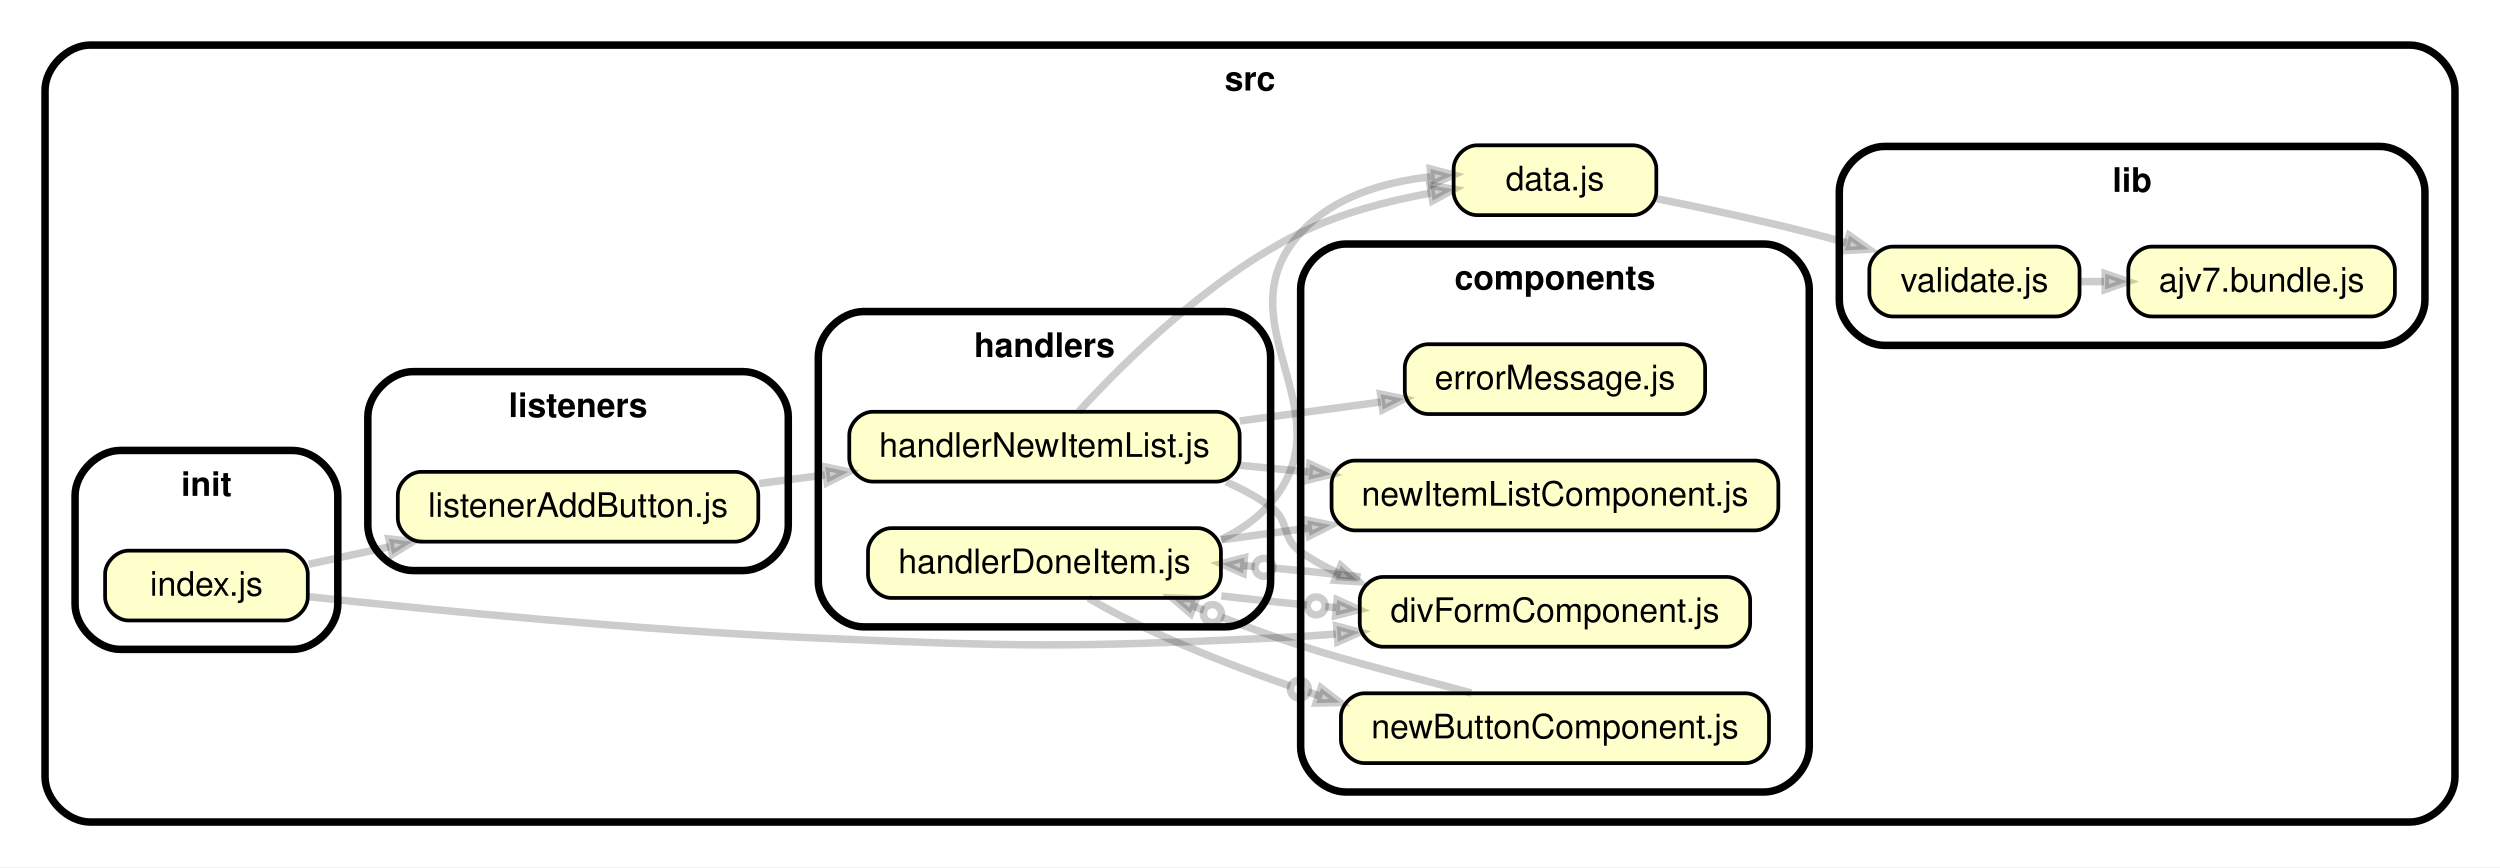
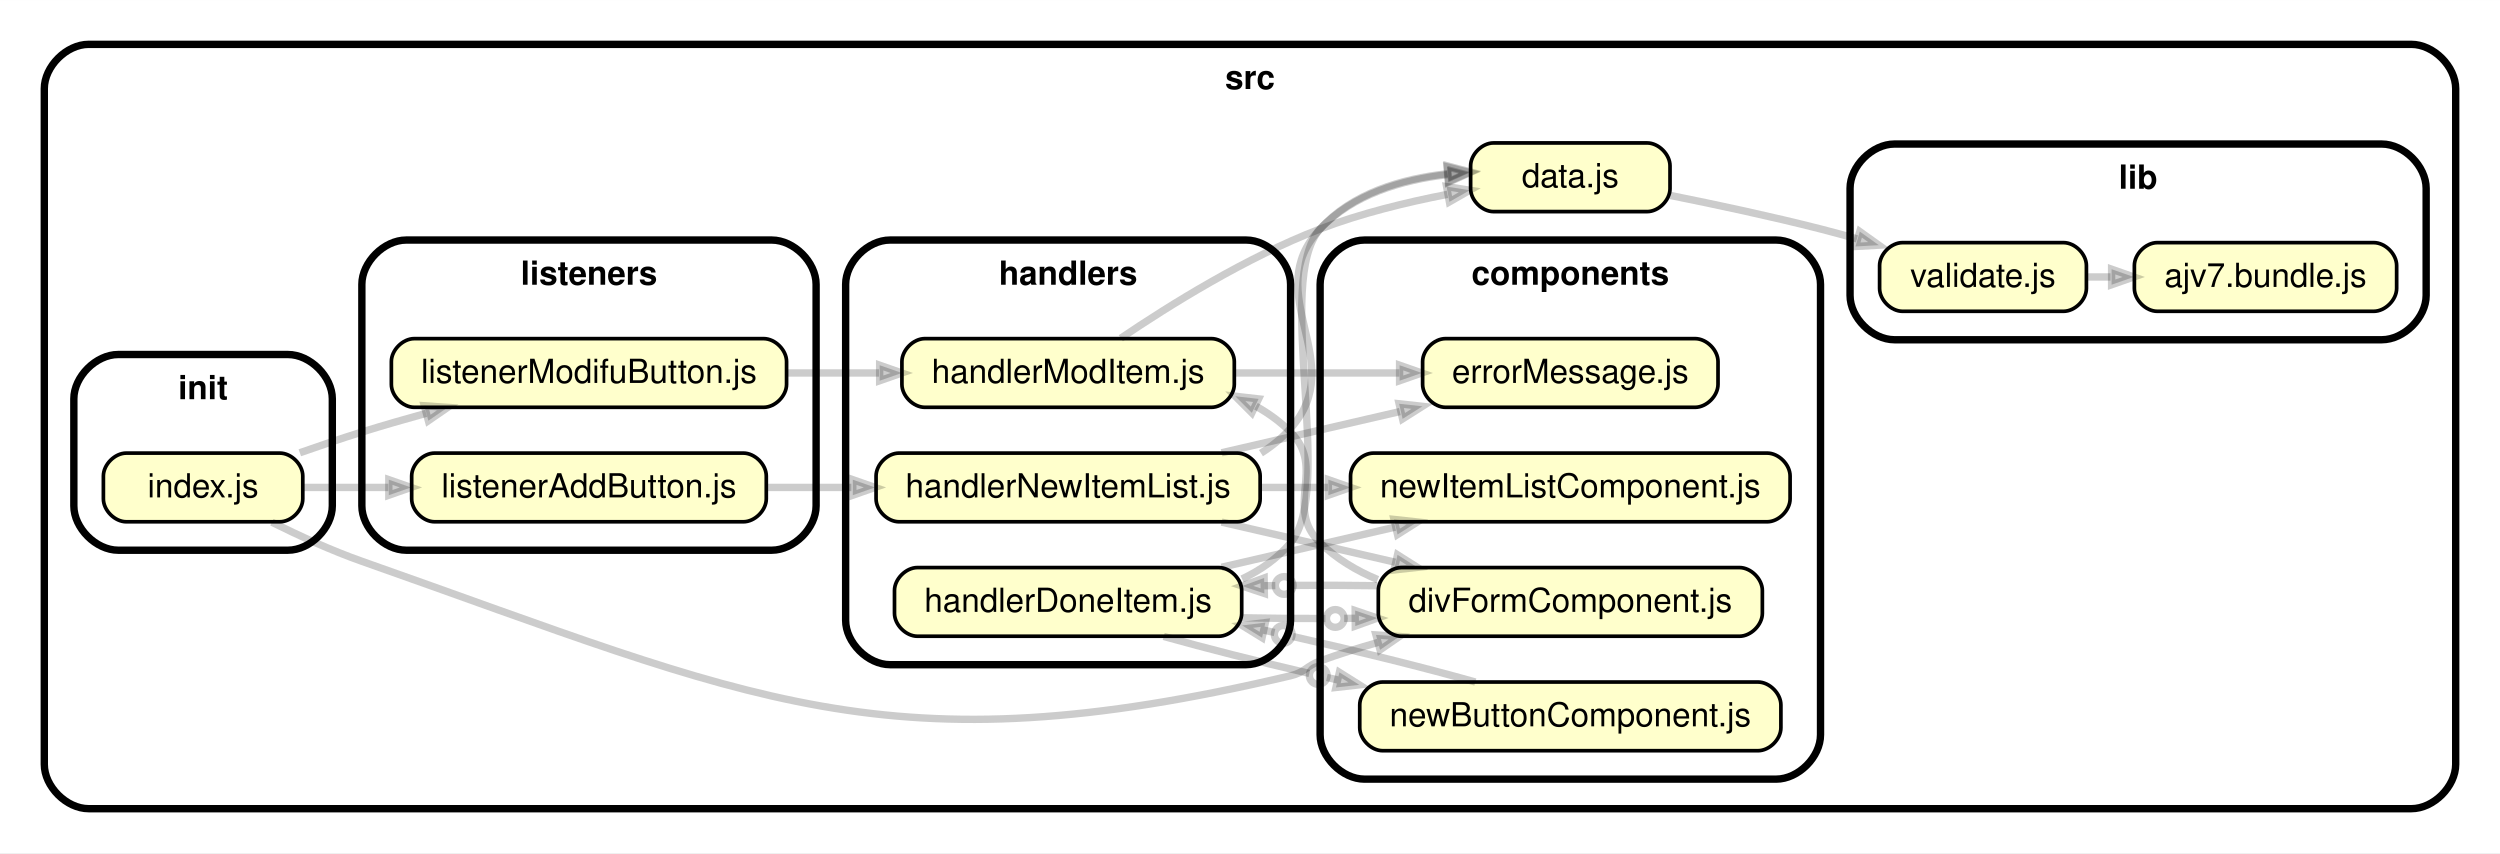
- <svg xmlns="http://www.w3.org/2000/svg" xmlns:xlink="http://www.w3.org/1999/xlink" width="666pt" height="231pt" viewBox="0.00 0.00 666.07 231.00">
+ <svg xmlns="http://www.w3.org/2000/svg" xmlns:xlink="http://www.w3.org/1999/xlink" width="677pt" height="231pt" viewBox="0.00 0.00 677.06 231.00">
  <g id="graph0" class="graph" transform="scale(1 1) rotate(0) translate(4 227)">
-     <polygon fill="white" stroke="transparent" points="-4,4 -4,-227 662.07,-227 662.07,4 -4,4" />
+     <polygon fill="white" stroke="transparent" points="-4,4 -4,-227 673.06,-227 673.06,4 -4,4" />
    <g id="clust1" class="cluster">
-       <path fill="#ffffff" stroke="black" stroke-width="2" d="M20,-8C20,-8 638.07,-8 638.07,-8 644.07,-8 650.07,-14 650.07,-20 650.07,-20 650.07,-203 650.07,-203 650.07,-209 644.07,-215 638.07,-215 638.07,-215 20,-215 20,-215 14,-215 8,-209 8,-203 8,-203 8,-20 8,-20 8,-14 14,-8 20,-8" />
-       <text text-anchor="middle" x="329.03" y="-202.9" font-family="Helvetica,sans-Serif" font-weight="bold" font-size="9.00">src</text>
+       <path fill="#ffffff" stroke="black" stroke-width="2" d="M20,-8C20,-8 649.06,-8 649.06,-8 655.06,-8 661.06,-14 661.06,-20 661.06,-20 661.06,-203 661.06,-203 661.06,-209 655.06,-215 649.06,-215 649.06,-215 20,-215 20,-215 14,-215 8,-209 8,-203 8,-203 8,-20 8,-20 8,-14 14,-8 20,-8" />
+       <text text-anchor="middle" x="334.53" y="-202.9" font-family="Helvetica,sans-Serif" font-weight="bold" font-size="9.00">src</text>
    </g>
    <g id="clust2" class="cluster">
-       <path fill="#ffffff" stroke="black" stroke-width="2" d="M354.53,-16C354.53,-16 466.04,-16 466.04,-16 472.04,-16 478.04,-22 478.04,-28 478.04,-28 478.04,-150 478.04,-150 478.04,-156 472.04,-162 466.04,-162 466.04,-162 354.53,-162 354.53,-162 348.53,-162 342.53,-156 342.53,-150 342.53,-150 342.53,-28 342.53,-28 342.53,-22 348.53,-16 354.53,-16" />
-       <text text-anchor="middle" x="410.29" y="-149.9" font-family="Helvetica,sans-Serif" font-weight="bold" font-size="9.00">components</text>
+       <path fill="#ffffff" stroke="black" stroke-width="2" d="M365.52,-16C365.52,-16 477.04,-16 477.04,-16 483.04,-16 489.04,-22 489.04,-28 489.04,-28 489.04,-150 489.04,-150 489.04,-156 483.04,-162 477.04,-162 477.04,-162 365.52,-162 365.52,-162 359.52,-162 353.52,-156 353.52,-150 353.52,-150 353.52,-28 353.52,-28 353.52,-22 359.52,-16 365.52,-16" />
+       <text text-anchor="middle" x="421.28" y="-149.9" font-family="Helvetica,sans-Serif" font-weight="bold" font-size="9.00">components</text>
    </g>
    <g id="clust3" class="cluster">
-       <path fill="#ffffff" stroke="black" stroke-width="2" d="M226.02,-60C226.02,-60 322.53,-60 322.53,-60 328.53,-60 334.53,-66 334.53,-72 334.53,-72 334.53,-132 334.53,-132 334.53,-138 328.53,-144 322.53,-144 322.53,-144 226.02,-144 226.02,-144 220.02,-144 214.02,-138 214.02,-132 214.02,-132 214.02,-72 214.02,-72 214.02,-66 220.02,-60 226.02,-60" />
-       <text text-anchor="middle" x="274.27" y="-131.9" font-family="Helvetica,sans-Serif" font-weight="bold" font-size="9.00">handlers</text>
+       <path fill="#ffffff" stroke="black" stroke-width="2" d="M237.02,-47C237.02,-47 333.52,-47 333.52,-47 339.52,-47 345.52,-53 345.52,-59 345.52,-59 345.52,-150 345.52,-150 345.52,-156 339.52,-162 333.52,-162 333.52,-162 237.02,-162 237.02,-162 231.02,-162 225.02,-156 225.02,-150 225.02,-150 225.02,-59 225.02,-59 225.02,-53 231.02,-47 237.02,-47" />
+       <text text-anchor="middle" x="285.27" y="-149.9" font-family="Helvetica,sans-Serif" font-weight="bold" font-size="9.00">handlers</text>
    </g>
    <g id="clust4" class="cluster">
-       <path fill="#ffffff" stroke="black" stroke-width="2" d="M28,-54C28,-54 74,-54 74,-54 80,-54 86,-60 86,-66 86,-66 86,-95 86,-95 86,-101 80,-107 74,-107 74,-107 28,-107 28,-107 22,-107 16,-101 16,-95 16,-95 16,-66 16,-66 16,-60 22,-54 28,-54" />
-       <text text-anchor="middle" x="51" y="-94.9" font-family="Helvetica,sans-Serif" font-weight="bold" font-size="9.00">init</text>
+       <path fill="#ffffff" stroke="black" stroke-width="2" d="M28,-78C28,-78 74,-78 74,-78 80,-78 86,-84 86,-90 86,-90 86,-119 86,-119 86,-125 80,-131 74,-131 74,-131 28,-131 28,-131 22,-131 16,-125 16,-119 16,-119 16,-90 16,-90 16,-84 22,-78 28,-78" />
+       <text text-anchor="middle" x="51" y="-118.9" font-family="Helvetica,sans-Serif" font-weight="bold" font-size="9.00">init</text>
    </g>
    <g id="clust5" class="cluster">
-       <path fill="#ffffff" stroke="black" stroke-width="2" d="M498.04,-135C498.04,-135 630.07,-135 630.07,-135 636.07,-135 642.07,-141 642.07,-147 642.07,-147 642.07,-176 642.07,-176 642.07,-182 636.07,-188 630.07,-188 630.07,-188 498.04,-188 498.04,-188 492.04,-188 486.04,-182 486.04,-176 486.04,-176 486.04,-147 486.04,-147 486.04,-141 492.04,-135 498.04,-135" />
-       <text text-anchor="middle" x="564.06" y="-175.9" font-family="Helvetica,sans-Serif" font-weight="bold" font-size="9.00">lib</text>
+       <path fill="#ffffff" stroke="black" stroke-width="2" d="M509.04,-135C509.04,-135 641.06,-135 641.06,-135 647.06,-135 653.06,-141 653.06,-147 653.06,-147 653.06,-176 653.06,-176 653.06,-182 647.06,-188 641.06,-188 641.06,-188 509.04,-188 509.04,-188 503.04,-188 497.04,-182 497.04,-176 497.04,-176 497.04,-147 497.04,-147 497.04,-141 503.04,-135 509.04,-135" />
+       <text text-anchor="middle" x="575.05" y="-175.9" font-family="Helvetica,sans-Serif" font-weight="bold" font-size="9.00">lib</text>
    </g>
    <g id="clust6" class="cluster">
-       <path fill="#ffffff" stroke="black" stroke-width="2" d="M106,-75C106,-75 194.02,-75 194.02,-75 200.02,-75 206.02,-81 206.02,-87 206.02,-87 206.02,-116 206.02,-116 206.02,-122 200.02,-128 194.02,-128 194.02,-128 106,-128 106,-128 100,-128 94,-122 94,-116 94,-116 94,-87 94,-87 94,-81 100,-75 106,-75" />
-       <text text-anchor="middle" x="150.01" y="-115.9" font-family="Helvetica,sans-Serif" font-weight="bold" font-size="9.00">listeners</text>
+       <path fill="#ffffff" stroke="black" stroke-width="2" d="M106,-78C106,-78 205.02,-78 205.02,-78 211.02,-78 217.02,-84 217.02,-90 217.02,-90 217.02,-150 217.02,-150 217.02,-156 211.02,-162 205.02,-162 205.02,-162 106,-162 106,-162 100,-162 94,-156 94,-150 94,-150 94,-90 94,-90 94,-84 100,-78 106,-78" />
+       <text text-anchor="middle" x="155.51" y="-149.9" font-family="Helvetica,sans-Serif" font-weight="bold" font-size="9.00">listeners</text>
    </g>
    <g id="node1" class="node">
      <g id="a_node1">
        <a xlink:href="../src/components/divFormComponent.js" xlink:title="divFormComponent.js">
-           <path fill="#ffffcc" stroke="black" d="M456.09,-73.3C456.09,-73.3 364.48,-73.3 364.48,-73.3 361.38,-73.3 358.28,-70.2 358.28,-67.1 358.28,-67.1 358.28,-60.9 358.28,-60.9 358.28,-57.8 361.38,-54.7 364.48,-54.7 364.48,-54.7 456.09,-54.7 456.09,-54.7 459.19,-54.7 462.29,-57.8 462.29,-60.9 462.29,-60.9 462.29,-67.1 462.29,-67.1 462.29,-70.2 459.19,-73.3 456.09,-73.3" />
-           <text text-anchor="middle" x="410.29" y="-61.3" font-family="Helvetica,sans-Serif" font-size="9.00">divFormComponent.js</text>
+           <path fill="#ffffcc" stroke="black" d="M467.09,-73.3C467.09,-73.3 375.48,-73.3 375.48,-73.3 372.38,-73.3 369.28,-70.2 369.28,-67.1 369.28,-67.1 369.28,-60.9 369.28,-60.9 369.28,-57.8 372.38,-54.7 375.48,-54.7 375.48,-54.7 467.09,-54.7 467.09,-54.7 470.19,-54.7 473.29,-57.8 473.29,-60.9 473.29,-60.9 473.29,-67.1 473.29,-67.1 473.29,-70.2 470.19,-73.3 467.09,-73.3" />
+           <text text-anchor="middle" x="421.28" y="-61.3" font-family="Helvetica,sans-Serif" font-size="9.00">divFormComponent.js</text>
        </a>
      </g>
    </g>
    <g id="node2" class="node">
      <g id="a_node2">
        <a xlink:href="../src/handlers/handlerDoneItem.js" xlink:title="handlerDoneItem.js">
-           <path fill="#ffffcc" stroke="black" d="M315.09,-86.3C315.09,-86.3 233.46,-86.3 233.46,-86.3 230.36,-86.3 227.26,-83.2 227.26,-80.1 227.26,-80.1 227.26,-73.9 227.26,-73.9 227.26,-70.8 230.36,-67.7 233.46,-67.7 233.46,-67.7 315.09,-67.7 315.09,-67.7 318.19,-67.7 321.29,-70.8 321.29,-73.9 321.29,-73.9 321.29,-80.1 321.29,-80.1 321.29,-83.2 318.19,-86.3 315.09,-86.3" />
-           <text text-anchor="middle" x="274.27" y="-74.3" font-family="Helvetica,sans-Serif" font-size="9.00">handlerDoneItem.js</text>
+           <path fill="#ffffcc" stroke="black" d="M326.08,-73.3C326.08,-73.3 244.46,-73.3 244.46,-73.3 241.36,-73.3 238.25,-70.2 238.25,-67.1 238.25,-67.1 238.25,-60.9 238.25,-60.9 238.25,-57.8 241.36,-54.7 244.46,-54.7 244.46,-54.7 326.08,-54.7 326.08,-54.7 329.18,-54.7 332.28,-57.8 332.28,-60.9 332.28,-60.9 332.28,-67.1 332.28,-67.1 332.28,-70.2 329.18,-73.3 326.08,-73.3" />
+           <text text-anchor="middle" x="285.27" y="-61.3" font-family="Helvetica,sans-Serif" font-size="9.00">handlerDoneItem.js</text>
        </a>
      </g>
    </g>
    <g id="edge1" class="edge">
-       <path fill="none" stroke="#000000" stroke-width="2" stroke-opacity="0.2" d="M358.49,-73.31C350.88,-74.16 342.96,-74.96 335.18,-75.67" />
-       <polygon fill="#000000" fill-opacity="0.2" stroke="#000000" stroke-width="2" stroke-opacity="0.2" points="327.2,-74.23 321.39,-76.83 327.55,-78.42 327.2,-74.23" />
-       <polyline fill="none" stroke="#000000" stroke-width="2" stroke-opacity="0.2" points="327.37,-76.32 330.36,-76.07 " />
-       <ellipse fill="none" stroke="#000000" stroke-width="2" stroke-opacity="0.2" cx="332.75" cy="-75.87" rx="2.4" ry="2.4" />
-     </g>
-     <g id="edge4" class="edge">
-       <path fill="none" stroke="#000000" stroke-width="2" stroke-opacity="0.2" d="M321.39,-68.23C328.78,-67.36 336.53,-66.55 344.26,-65.81" />
-       <polygon fill="#000000" fill-opacity="0.2" stroke="#000000" stroke-width="2" stroke-opacity="0.2" points="352.24,-67.21 358.03,-64.58 351.87,-63.02 352.24,-67.21" />
-       <polyline fill="none" stroke="#000000" stroke-width="2" stroke-opacity="0.2" points="352.05,-65.12 349.07,-65.38 " />
-       <ellipse fill="none" stroke="#000000" stroke-width="2" stroke-opacity="0.2" cx="346.68" cy="-65.59" rx="2.4" ry="2.4" />
+       <path fill="none" stroke="#000000" stroke-width="2" stroke-opacity="0.2" d="M369.03,-68.39C361.59,-68.5 353.87,-68.53 346.28,-68.48" />
+       <polygon fill="#000000" fill-opacity="0.2" stroke="#000000" stroke-width="2" stroke-opacity="0.2" points="338.42,-66.28 332.39,-68.3 338.36,-70.48 338.42,-66.28" />
+       <polyline fill="none" stroke="#000000" stroke-width="2" stroke-opacity="0.2" points="338.39,-68.38 341.39,-68.42 " />
+       <ellipse fill="none" stroke="#000000" stroke-width="2" stroke-opacity="0.2" cx="343.79" cy="-68.45" rx="2.4" ry="2.4" />
+     </g>
+     <g id="node3" class="node">
+       <g id="a_node3">
+         <a xlink:href="../src/handlers/handlerModItem.js" xlink:title="handlerModItem.js">
+           <path fill="#ffffcc" stroke="black" d="M324.08,-135.3C324.08,-135.3 246.46,-135.3 246.46,-135.3 243.36,-135.3 240.26,-132.2 240.26,-129.1 240.26,-129.1 240.26,-122.9 240.26,-122.9 240.26,-119.8 243.36,-116.7 246.46,-116.7 246.46,-116.7 324.08,-116.7 324.08,-116.7 327.18,-116.7 330.28,-119.8 330.28,-122.9 330.28,-122.9 330.28,-129.1 330.28,-129.1 330.28,-132.2 327.18,-135.3 324.08,-135.3" />
+           <text text-anchor="middle" x="285.27" y="-123.3" font-family="Helvetica,sans-Serif" font-size="9.00">handlerModItem.js</text>
+         </a>
+       </g>
+     </g>
+     <g id="edge2" class="edge">
+       <path fill="none" stroke="#000000" stroke-width="2" stroke-opacity="0.2" d="M369.12,-70.05C363.35,-72.44 357.96,-75.67 353.52,-80 343.64,-89.63 355.27,-100.23 345.52,-110 342.76,-112.77 339.57,-115.08 336.13,-117" />
+       <polygon fill="#000000" fill-opacity="0.2" stroke="#000000" stroke-width="2" stroke-opacity="0.2" points="335.03,-115.2 330.54,-119.7 336.86,-118.98 335.03,-115.2" />
+     </g>
+     <g id="edge5" class="edge">
+       <path fill="none" stroke="#000000" stroke-width="2" stroke-opacity="0.2" d="M332.39,-59.7C339.68,-59.56 347.33,-59.49 354.96,-59.5" />
+       <polygon fill="#000000" fill-opacity="0.2" stroke="#000000" stroke-width="2" stroke-opacity="0.2" points="363.01,-61.66 369.03,-59.61 363.04,-57.46 363.01,-61.66" />
+       <polyline fill="none" stroke="#000000" stroke-width="2" stroke-opacity="0.2" points="363.03,-59.56 360.03,-59.54 " />
+       <ellipse fill="none" stroke="#000000" stroke-width="2" stroke-opacity="0.2" cx="357.63" cy="-59.52" rx="2.4" ry="2.4" />
+     </g>
+     <g id="node5" class="node">
+       <g id="a_node5">
+         <a xlink:href="../src/components/newButtonComponent.js" xlink:title="newButtonComponent.js">
+           <path fill="#ffffcc" stroke="black" d="M472.11,-42.3C472.11,-42.3 370.45,-42.3 370.45,-42.3 367.35,-42.3 364.25,-39.2 364.25,-36.1 364.25,-36.1 364.25,-29.9 364.25,-29.9 364.25,-26.8 367.35,-23.7 370.45,-23.7 370.45,-23.7 472.11,-23.7 472.11,-23.7 475.21,-23.7 478.31,-26.8 478.31,-29.9 478.31,-29.9 478.31,-36.1 478.31,-36.1 478.31,-39.2 475.21,-42.3 472.11,-42.3" />
+           <text text-anchor="middle" x="421.28" y="-30.3" font-family="Helvetica,sans-Serif" font-size="9.00">newButtonComponent.js</text>
+         </a>
+       </g>
+     </g>
+     <g id="edge6" class="edge">
+       <path fill="none" stroke="#000000" stroke-width="2" stroke-opacity="0.2" d="M311.16,-54.65C322.46,-51.47 336.45,-47.93 350.6,-44.62" />
+       <polygon fill="#000000" fill-opacity="0.2" stroke="#000000" stroke-width="2" stroke-opacity="0.2" points="358.74,-44.92 364.13,-41.54 357.81,-40.83 358.74,-44.92" />
+       <polyline fill="none" stroke="#000000" stroke-width="2" stroke-opacity="0.2" points="358.28,-42.87 355.35,-43.54 " />
+       <ellipse fill="none" stroke="#000000" stroke-width="2" stroke-opacity="0.2" cx="353.01" cy="-44.07" rx="2.4" ry="2.4" />
+     </g>
+     <g id="node6" class="node">
+       <g id="a_node6">
+         <a xlink:href="../src/components/newItemListComponent.js" xlink:title="newItemListComponent.js">
+           <path fill="#ffffcc" stroke="black" d="M474.6,-104.3C474.6,-104.3 367.96,-104.3 367.96,-104.3 364.86,-104.3 361.76,-101.2 361.76,-98.1 361.76,-98.1 361.76,-91.9 361.76,-91.9 361.76,-88.8 364.86,-85.7 367.96,-85.7 367.96,-85.7 474.6,-85.7 474.6,-85.7 477.7,-85.7 480.8,-88.8 480.8,-91.9 480.8,-91.9 480.8,-98.1 480.8,-98.1 480.8,-101.2 477.7,-104.3 474.6,-104.3" />
+           <text text-anchor="middle" x="421.28" y="-92.3" font-family="Helvetica,sans-Serif" font-size="9.00">newItemListComponent.js</text>
+         </a>
+       </g>
+     </g>
+     <g id="edge7" class="edge">
+       <path fill="none" stroke="#000000" stroke-width="2" stroke-opacity="0.2" d="M326.84,-73.39C341.67,-76.81 358.55,-80.72 373.85,-84.26" />
+       <polygon fill="#000000" fill-opacity="0.2" stroke="#000000" stroke-width="2" stroke-opacity="0.2" points="373.53,-86.34 379.85,-85.65 374.48,-82.25 373.53,-86.34" />
+     </g>
+     <g id="node7" class="node">
+       <g id="a_node7">
+         <a xlink:href="../src/data.js" xlink:title="data.js">
+           <path fill="#ffffcc" stroke="black" d="M442.08,-188.3C442.08,-188.3 400.48,-188.3 400.48,-188.3 397.38,-188.3 394.28,-185.2 394.28,-182.1 394.28,-182.1 394.28,-175.9 394.28,-175.9 394.28,-172.8 397.38,-169.7 400.48,-169.7 400.48,-169.7 442.08,-169.7 442.08,-169.7 445.18,-169.7 448.28,-172.8 448.28,-175.9 448.28,-175.9 448.28,-182.1 448.28,-182.1 448.28,-185.2 445.18,-188.3 442.08,-188.3" />
+           <text text-anchor="middle" x="421.28" y="-176.3" font-family="Helvetica,sans-Serif" font-size="9.00">data.js</text>
+         </a>
+       </g>
+     </g>
+     <g id="edge8" class="edge">
+       <path fill="none" stroke="#000000" stroke-width="2" stroke-opacity="0.2" d="M332.38,-70.22C337.39,-72.59 341.95,-75.76 345.52,-80 357.75,-94.51 340.89,-150.85 353.52,-165 362.13,-174.64 375.53,-178.6 388.08,-179.98" />
+       <polygon fill="#000000" fill-opacity="0.2" stroke="#000000" stroke-width="2" stroke-opacity="0.2" points="387.99,-182.08 394.14,-180.46 388.33,-177.89 387.99,-182.08" />
    </g>
    <g id="node4" class="node">
      <g id="a_node4">
-         <a xlink:href="../src/components/newButtonComponent.js" xlink:title="newButtonComponent.js">
-           <path fill="#ffffcc" stroke="black" d="M461.11,-42.3C461.11,-42.3 359.46,-42.3 359.46,-42.3 356.36,-42.3 353.26,-39.2 353.26,-36.1 353.26,-36.1 353.26,-29.9 353.26,-29.9 353.26,-26.8 356.36,-23.7 359.46,-23.7 359.46,-23.7 461.11,-23.7 461.11,-23.7 464.21,-23.7 467.31,-26.8 467.31,-29.9 467.31,-29.9 467.31,-36.1 467.31,-36.1 467.31,-39.2 464.21,-42.3 461.11,-42.3" />
-           <text text-anchor="middle" x="410.29" y="-30.3" font-family="Helvetica,sans-Serif" font-size="9.00">newButtonComponent.js</text>
-         </a>
-       </g>
-     </g>
-     <g id="edge5" class="edge">
-       <path fill="none" stroke="#000000" stroke-width="2" stroke-opacity="0.2" d="M286.02,-67.65C297.19,-60.98 315.49,-52.62 339.77,-44.21" />
-       <polygon fill="#000000" fill-opacity="0.2" stroke="#000000" stroke-width="2" stroke-opacity="0.2" points="347.98,-43.7 353.01,-39.81 346.66,-39.71 347.98,-43.7" />
-       <polyline fill="none" stroke="#000000" stroke-width="2" stroke-opacity="0.2" points="347.32,-41.7 344.47,-42.65 " />
-       <ellipse fill="none" stroke="#000000" stroke-width="2" stroke-opacity="0.2" cx="342.19" cy="-43.41" rx="2.4" ry="2.4" />
-     </g>
-     <g id="node5" class="node">
-       <g id="a_node5">
-         <a xlink:href="../src/components/newItemListComponent.js" xlink:title="newItemListComponent.js">
-           <path fill="#ffffcc" stroke="black" d="M463.6,-104.3C463.6,-104.3 356.97,-104.3 356.97,-104.3 353.87,-104.3 350.77,-101.2 350.77,-98.1 350.77,-98.1 350.77,-91.9 350.77,-91.9 350.77,-88.8 353.87,-85.7 356.97,-85.7 356.97,-85.7 463.6,-85.7 463.6,-85.7 466.7,-85.7 469.8,-88.8 469.8,-91.9 469.8,-91.9 469.8,-98.1 469.8,-98.1 469.8,-101.2 466.7,-104.3 463.6,-104.3" />
-           <text text-anchor="middle" x="410.29" y="-92.3" font-family="Helvetica,sans-Serif" font-size="9.00">newItemListComponent.js</text>
-         </a>
-       </g>
-     </g>
-     <g id="edge6" class="edge">
-       <path fill="none" stroke="#000000" stroke-width="2" stroke-opacity="0.2" d="M321.39,-83.19C328.87,-84.2 336.74,-85.26 344.57,-86.31" />
-       <polygon fill="#000000" fill-opacity="0.2" stroke="#000000" stroke-width="2" stroke-opacity="0.2" points="344.31,-88.39 350.54,-87.11 344.87,-84.23 344.31,-88.39" />
-     </g>
-     <g id="node6" class="node">
-       <g id="a_node6">
-         <a xlink:href="../src/data.js" xlink:title="data.js">
-           <path fill="#ffffcc" stroke="black" d="M431.09,-188.3C431.09,-188.3 389.49,-188.3 389.49,-188.3 386.39,-188.3 383.29,-185.2 383.29,-182.1 383.29,-182.1 383.29,-175.9 383.29,-175.9 383.29,-172.8 386.39,-169.7 389.49,-169.7 389.49,-169.7 431.09,-169.7 431.09,-169.7 434.19,-169.7 437.29,-172.8 437.29,-175.9 437.29,-175.9 437.29,-182.1 437.29,-182.1 437.29,-185.2 434.19,-188.3 431.09,-188.3" />
-           <text text-anchor="middle" x="410.29" y="-176.3" font-family="Helvetica,sans-Serif" font-size="9.00">data.js</text>
-         </a>
-       </g>
-     </g>
-     <g id="edge7" class="edge">
-       <path fill="none" stroke="#000000" stroke-width="2" stroke-opacity="0.2" d="M321.32,-83.27C326.33,-85.64 330.92,-88.79 334.53,-93 355.49,-117.44 320.88,-141.17 342.53,-165 351.22,-174.57 364.63,-178.52 377.16,-179.91" />
-       <polygon fill="#000000" fill-opacity="0.2" stroke="#000000" stroke-width="2" stroke-opacity="0.2" points="377.07,-182.01 383.22,-180.4 377.41,-177.82 377.07,-182.01" />
-     </g>
-     <g id="node3" class="node">
-       <g id="a_node3">
        <a xlink:href="../src/components/errorMessage.js" xlink:title="errorMessage.js">
-           <path fill="#ffffcc" stroke="black" d="M444.09,-135.3C444.09,-135.3 376.48,-135.3 376.48,-135.3 373.38,-135.3 370.28,-132.2 370.28,-129.1 370.28,-129.1 370.28,-122.9 370.28,-122.9 370.28,-119.8 373.38,-116.7 376.48,-116.7 376.48,-116.7 444.09,-116.7 444.09,-116.7 447.19,-116.7 450.29,-119.8 450.29,-122.9 450.29,-122.9 450.29,-129.1 450.29,-129.1 450.29,-132.2 447.19,-135.3 444.09,-135.3" />
-           <text text-anchor="middle" x="410.29" y="-123.3" font-family="Helvetica,sans-Serif" font-size="9.00">errorMessage.js</text>
-         </a>
-       </g>
-     </g>
-     <g id="edge2" class="edge">
-       <path fill="none" stroke="#000000" stroke-width="2" stroke-opacity="0.2" d="M388,-42.37C374.77,-46.03 357.49,-50.13 342.53,-55 335.64,-57.24 328.47,-59.89 321.48,-62.57" />
-       <polygon fill="#000000" fill-opacity="0.2" stroke="#000000" stroke-width="2" stroke-opacity="0.2" points="313.23,-63.54 308.4,-67.68 314.76,-67.45 313.23,-63.54" />
-       <polyline fill="none" stroke="#000000" stroke-width="2" stroke-opacity="0.2" points="313.99,-65.49 316.79,-64.4 " />
-       <ellipse fill="none" stroke="#000000" stroke-width="2" stroke-opacity="0.2" cx="319.02" cy="-63.53" rx="2.4" ry="2.4" />
-     </g>
-     <g id="node7" class="node">
-       <g id="a_node7">
+           <path fill="#ffffcc" stroke="black" d="M455.08,-135.3C455.08,-135.3 387.48,-135.3 387.48,-135.3 384.38,-135.3 381.28,-132.2 381.28,-129.1 381.28,-129.1 381.28,-122.9 381.28,-122.9 381.28,-119.8 384.38,-116.7 387.48,-116.7 387.48,-116.7 455.08,-116.7 455.08,-116.7 458.18,-116.7 461.28,-119.8 461.28,-122.9 461.28,-122.9 461.28,-129.1 461.28,-129.1 461.28,-132.2 458.18,-135.3 455.08,-135.3" />
+           <text text-anchor="middle" x="421.28" y="-123.3" font-family="Helvetica,sans-Serif" font-size="9.00">errorMessage.js</text>
+         </a>
+       </g>
+     </g>
+     <g id="edge9" class="edge">
+       <path fill="none" stroke="#000000" stroke-width="2" stroke-opacity="0.2" d="M330.52,-126C344.8,-126 360.64,-126 374.99,-126" />
+       <polygon fill="#000000" fill-opacity="0.2" stroke="#000000" stroke-width="2" stroke-opacity="0.2" points="375.04,-128.1 381.04,-126 375.04,-123.9 375.04,-128.1" />
+     </g>
+     <g id="edge10" class="edge">
+       <path fill="none" stroke="#000000" stroke-width="2" stroke-opacity="0.2" d="M299.54,-135.41C312.66,-144.3 333.61,-157.37 353.52,-165 364.44,-169.19 376.86,-172.22 388.01,-174.38" />
+       <polygon fill="#000000" fill-opacity="0.2" stroke="#000000" stroke-width="2" stroke-opacity="0.2" points="387.77,-176.47 394.05,-175.49 388.53,-172.34 387.77,-176.47" />
+     </g>
+     <g id="edge3" class="edge">
+       <path fill="none" stroke="#000000" stroke-width="2" stroke-opacity="0.2" d="M395.56,-42.3C381.61,-46.24 363.54,-50.71 346.13,-54.63" />
+       <polygon fill="#000000" fill-opacity="0.2" stroke="#000000" stroke-width="2" stroke-opacity="0.2" points="337.8,-54.3 332.39,-57.63 338.7,-58.4 337.8,-54.3" />
+       <polyline fill="none" stroke="#000000" stroke-width="2" stroke-opacity="0.2" points="338.25,-56.35 341.18,-55.71 " />
+       <ellipse fill="none" stroke="#000000" stroke-width="2" stroke-opacity="0.2" cx="343.53" cy="-55.2" rx="2.4" ry="2.4" />
+     </g>
+     <g id="node8" class="node">
+       <g id="a_node8">
        <a xlink:href="../src/lib/validate.js" xlink:title="validate.js">
-           <path fill="#ffffcc" stroke="black" d="M543.85,-161.3C543.85,-161.3 500.24,-161.3 500.24,-161.3 497.14,-161.3 494.04,-158.2 494.04,-155.1 494.04,-155.1 494.04,-148.9 494.04,-148.9 494.04,-145.8 497.14,-142.7 500.24,-142.7 500.24,-142.7 543.85,-142.7 543.85,-142.7 546.95,-142.7 550.05,-145.8 550.05,-148.9 550.05,-148.9 550.05,-155.1 550.05,-155.1 550.05,-158.2 546.95,-161.3 543.85,-161.3" />
-           <text text-anchor="middle" x="522.05" y="-149.3" font-family="Helvetica,sans-Serif" font-size="9.00">validate.js</text>
-         </a>
-       </g>
-     </g>
-     <g id="edge3" class="edge">
-       <path fill="none" stroke="#000000" stroke-width="2" stroke-opacity="0.2" d="M437.4,-174.07C449.78,-171.59 464.74,-168.4 478.04,-165 481.26,-164.18 484.59,-163.27 487.91,-162.33" />
-       <polygon fill="#000000" fill-opacity="0.2" stroke="#000000" stroke-width="2" stroke-opacity="0.2" points="488.67,-164.3 493.85,-160.61 487.5,-160.26 488.67,-164.3" />
+           <path fill="#ffffcc" stroke="black" d="M554.85,-161.3C554.85,-161.3 511.24,-161.3 511.24,-161.3 508.14,-161.3 505.04,-158.2 505.04,-155.1 505.04,-155.1 505.04,-148.9 505.04,-148.9 505.04,-145.8 508.14,-142.7 511.24,-142.7 511.24,-142.7 554.85,-142.7 554.85,-142.7 557.95,-142.7 561.05,-145.8 561.05,-148.9 561.05,-148.9 561.05,-155.1 561.05,-155.1 561.05,-158.2 557.95,-161.3 554.85,-161.3" />
+           <text text-anchor="middle" x="533.04" y="-149.3" font-family="Helvetica,sans-Serif" font-size="9.00">validate.js</text>
+         </a>
+       </g>
+     </g>
+     <g id="edge4" class="edge">
+       <path fill="none" stroke="#000000" stroke-width="2" stroke-opacity="0.2" d="M448.4,-174.07C460.78,-171.59 475.73,-168.4 489.04,-165 492.25,-164.18 495.58,-163.27 498.9,-162.33" />
+       <polygon fill="#000000" fill-opacity="0.2" stroke="#000000" stroke-width="2" stroke-opacity="0.2" points="499.67,-164.3 504.84,-160.61 498.5,-160.26 499.67,-164.3" />
+     </g>
+     <g id="node13" class="node">
+       <g id="a_node13">
+         <a xlink:href="../src/lib/ajv7.bundle.js" xlink:title="ajv7.bundle.js">
+           <path fill="#ffffcc" stroke="black" d="M638.87,-161.3C638.87,-161.3 580.24,-161.3 580.24,-161.3 577.14,-161.3 574.04,-158.2 574.04,-155.1 574.04,-155.1 574.04,-148.9 574.04,-148.9 574.04,-145.8 577.14,-142.7 580.24,-142.7 580.24,-142.7 638.87,-142.7 638.87,-142.7 641.97,-142.7 645.07,-145.8 645.07,-148.9 645.07,-148.9 645.07,-155.1 645.07,-155.1 645.07,-158.2 641.97,-161.3 638.87,-161.3" />
+           <text text-anchor="middle" x="609.55" y="-149.3" font-family="Helvetica,sans-Serif" font-size="9.00">ajv7.bundle.js</text>
+         </a>
+       </g>
+     </g>
+     <g id="edge18" class="edge">
+       <path fill="none" stroke="#000000" stroke-width="2" stroke-opacity="0.2" d="M561.36,-152C563.4,-152 565.48,-152 567.57,-152" />
+       <polygon fill="#000000" fill-opacity="0.2" stroke="#000000" stroke-width="2" stroke-opacity="0.2" points="567.87,-154.1 573.87,-152 567.87,-149.9 567.87,-154.1" />
+     </g>
+     <g id="node9" class="node">
+       <g id="a_node9">
+         <a xlink:href="../src/handlers/handlerNewItemList.js" xlink:title="handlerNewItemList.js">
+           <path fill="#ffffcc" stroke="black" d="M331.08,-104.3C331.08,-104.3 239.46,-104.3 239.46,-104.3 236.36,-104.3 233.26,-101.2 233.26,-98.1 233.26,-98.1 233.26,-91.9 233.26,-91.9 233.26,-88.8 236.36,-85.7 239.46,-85.7 239.46,-85.7 331.08,-85.7 331.08,-85.7 334.18,-85.7 337.28,-88.8 337.28,-91.9 337.28,-91.9 337.28,-98.1 337.28,-98.1 337.28,-101.2 334.18,-104.3 331.08,-104.3" />
+           <text text-anchor="middle" x="285.27" y="-92.3" font-family="Helvetica,sans-Serif" font-size="9.00">handlerNewItemList.js</text>
+         </a>
+       </g>
+     </g>
+     <g id="edge11" class="edge">
+       <path fill="none" stroke="#000000" stroke-width="2" stroke-opacity="0.2" d="M326.84,-85.61C341.67,-82.19 358.55,-78.28 373.85,-74.74" />
+       <polygon fill="#000000" fill-opacity="0.2" stroke="#000000" stroke-width="2" stroke-opacity="0.2" points="374.48,-76.75 379.85,-73.35 373.53,-72.66 374.48,-76.75" />
+     </g>
+     <g id="edge12" class="edge">
+       <path fill="none" stroke="#000000" stroke-width="2" stroke-opacity="0.2" d="M326.84,-104.39C342.08,-107.91 359.48,-111.94 375.11,-115.55" />
+       <polygon fill="#000000" fill-opacity="0.2" stroke="#000000" stroke-width="2" stroke-opacity="0.2" points="374.91,-117.66 381.23,-116.97 375.85,-113.57 374.91,-117.66" />
+     </g>
+     <g id="edge13" class="edge">
+       <path fill="none" stroke="#000000" stroke-width="2" stroke-opacity="0.2" d="M337.32,-95C343.31,-95 349.48,-95 355.63,-95" />
+       <polygon fill="#000000" fill-opacity="0.2" stroke="#000000" stroke-width="2" stroke-opacity="0.2" points="355.75,-97.1 361.75,-95 355.75,-92.9 355.75,-97.1" />
+     </g>
+     <g id="edge14" class="edge">
+       <path fill="none" stroke="#000000" stroke-width="2" stroke-opacity="0.2" d="M337.5,-104.29C340.47,-106.16 343.19,-108.37 345.52,-111 361.65,-129.13 336.89,-147.34 353.52,-165 362.32,-174.33 375.61,-178.28 388.03,-179.72" />
+       <polygon fill="#000000" fill-opacity="0.2" stroke="#000000" stroke-width="2" stroke-opacity="0.2" points="387.88,-181.81 394.04,-180.24 388.24,-177.63 387.88,-181.81" />
+     </g>
+     <g id="node10" class="node">
+       <g id="a_node10">
+         <a xlink:href="../src/init/index.js" xlink:title="index.js">
+           <path fill="#ffffcc" stroke="black" d="M71.8,-104.3C71.8,-104.3 30.2,-104.3 30.2,-104.3 27.1,-104.3 24,-101.2 24,-98.1 24,-98.1 24,-91.9 24,-91.9 24,-88.8 27.1,-85.7 30.2,-85.7 30.2,-85.7 71.8,-85.7 71.8,-85.7 74.9,-85.7 78,-88.8 78,-91.9 78,-91.9 78,-98.1 78,-98.1 78,-101.2 74.9,-104.3 71.8,-104.3" />
+           <text text-anchor="middle" x="51" y="-92.3" font-family="Helvetica,sans-Serif" font-size="9.00">index.js</text>
+         </a>
+       </g>
+     </g>
+     <g id="edge15" class="edge">
+       <path fill="none" stroke="#000000" stroke-width="2" stroke-opacity="0.2" d="M69.63,-85.58C77.01,-81.91 85.77,-77.9 94,-75 200.25,-37.61 235.9,-18.12 345.52,-44 349.39,-44.91 349.79,-46.64 353.52,-48 358.54,-49.83 363.84,-51.51 369.18,-53.03" />
+       <polygon fill="#000000" fill-opacity="0.2" stroke="#000000" stroke-width="2" stroke-opacity="0.2" points="368.64,-55.06 374.98,-54.63 369.75,-51.01 368.64,-55.06" />
    </g>
    <g id="node11" class="node">
      <g id="a_node11">
-         <a xlink:href="../src/lib/ajv7.bundle.js" xlink:title="ajv7.bundle.js">
-           <path fill="#ffffcc" stroke="black" d="M627.87,-161.3C627.87,-161.3 569.24,-161.3 569.24,-161.3 566.14,-161.3 563.04,-158.2 563.04,-155.1 563.04,-155.1 563.04,-148.9 563.04,-148.9 563.04,-145.8 566.14,-142.7 569.24,-142.7 569.24,-142.7 627.87,-142.7 627.87,-142.7 630.97,-142.7 634.07,-145.8 634.07,-148.9 634.07,-148.9 634.07,-155.1 634.07,-155.1 634.07,-158.2 630.97,-161.3 627.87,-161.3" />
-           <text text-anchor="middle" x="598.56" y="-149.3" font-family="Helvetica,sans-Serif" font-size="9.00">ajv7.bundle.js</text>
-         </a>
-       </g>
-     </g>
-     <g id="edge14" class="edge">
-       <path fill="none" stroke="#000000" stroke-width="2" stroke-opacity="0.2" d="M550.37,-152C552.4,-152 554.48,-152 556.58,-152" />
-       <polygon fill="#000000" fill-opacity="0.2" stroke="#000000" stroke-width="2" stroke-opacity="0.2" points="556.88,-154.1 562.88,-152 556.88,-149.9 556.88,-154.1" />
-     </g>
-     <g id="node8" class="node">
-       <g id="a_node8">
-         <a xlink:href="../src/handlers/handlerNewItemList.js" xlink:title="handlerNewItemList.js">
-           <path fill="#ffffcc" stroke="black" d="M320.08,-117.3C320.08,-117.3 228.47,-117.3 228.47,-117.3 225.37,-117.3 222.27,-114.2 222.27,-111.1 222.27,-111.1 222.27,-104.9 222.27,-104.9 222.27,-101.8 225.37,-98.7 228.47,-98.7 228.47,-98.7 320.08,-98.7 320.08,-98.7 323.18,-98.7 326.28,-101.8 326.28,-104.9 326.28,-104.9 326.28,-111.1 326.28,-111.1 326.28,-114.2 323.18,-117.3 320.08,-117.3" />
-           <text text-anchor="middle" x="274.27" y="-105.3" font-family="Helvetica,sans-Serif" font-size="9.00">handlerNewItemList.js</text>
-         </a>
-       </g>
-     </g>
-     <g id="edge8" class="edge">
-       <path fill="none" stroke="#000000" stroke-width="2" stroke-opacity="0.2" d="M322.65,-98.63C326.86,-96.8 330.89,-94.61 334.53,-92 339.73,-88.26 337.27,-83.67 342.53,-80 345.61,-77.85 348.94,-75.99 352.42,-74.38" />
-       <polygon fill="#000000" fill-opacity="0.2" stroke="#000000" stroke-width="2" stroke-opacity="0.2" points="353.26,-76.3 357.98,-72.04 351.64,-72.43 353.26,-76.3" />
-     </g>
-     <g id="edge9" class="edge">
-       <path fill="none" stroke="#000000" stroke-width="2" stroke-opacity="0.2" d="M326.32,-114.86C338.67,-116.51 351.78,-118.28 363.85,-119.9" />
-       <polygon fill="#000000" fill-opacity="0.2" stroke="#000000" stroke-width="2" stroke-opacity="0.2" points="363.83,-122.01 370.05,-120.73 364.39,-117.85 363.83,-122.01" />
-     </g>
-     <g id="edge10" class="edge">
-       <path fill="none" stroke="#000000" stroke-width="2" stroke-opacity="0.2" d="M326.32,-103.05C332.31,-102.47 338.48,-101.87 344.63,-101.27" />
-       <polygon fill="#000000" fill-opacity="0.2" stroke="#000000" stroke-width="2" stroke-opacity="0.2" points="344.99,-103.35 350.76,-100.68 344.58,-99.17 344.99,-103.35" />
-     </g>
-     <g id="edge11" class="edge">
-       <path fill="none" stroke="#000000" stroke-width="2" stroke-opacity="0.2" d="M283.38,-117.32C295.1,-130.15 318.05,-153.03 342.53,-165 353.21,-170.22 365.78,-173.5 377.12,-175.56" />
-       <polygon fill="#000000" fill-opacity="0.2" stroke="#000000" stroke-width="2" stroke-opacity="0.2" points="377.01,-177.67 383.27,-176.58 377.69,-173.53 377.01,-177.67" />
-     </g>
-     <g id="node9" class="node">
-       <g id="a_node9">
-         <a xlink:href="../src/init/index.js" xlink:title="index.js">
-           <path fill="#ffffcc" stroke="black" d="M71.8,-80.3C71.8,-80.3 30.2,-80.3 30.2,-80.3 27.1,-80.3 24,-77.2 24,-74.1 24,-74.1 24,-67.9 24,-67.9 24,-64.8 27.1,-61.7 30.2,-61.7 30.2,-61.7 71.8,-61.7 71.8,-61.7 74.9,-61.7 78,-64.8 78,-67.9 78,-67.9 78,-74.1 78,-74.1 78,-77.2 74.9,-80.3 71.8,-80.3" />
-           <text text-anchor="middle" x="51" y="-68.3" font-family="Helvetica,sans-Serif" font-size="9.00">index.js</text>
-         </a>
-       </g>
-     </g>
-     <g id="edge12" class="edge">
-       <path fill="none" stroke="#000000" stroke-width="2" stroke-opacity="0.2" d="M78.05,-68.05C110.03,-64.6 165.93,-59.07 214.02,-57 267.53,-54.69 281.03,-54.5 334.53,-57 340.17,-57.26 346.04,-57.64 351.91,-58.08" />
-       <polygon fill="#000000" fill-opacity="0.2" stroke="#000000" stroke-width="2" stroke-opacity="0.2" points="352.11,-60.2 358.26,-58.58 352.44,-56.01 352.11,-60.2" />
-     </g>
-     <g id="node10" class="node">
-       <g id="a_node10">
        <a xlink:href="../src/listeners/listenerAddButton.js" xlink:title="listenerAddButton.js">
-           <path fill="#ffffcc" stroke="black" d="M191.83,-101.3C191.83,-101.3 108.19,-101.3 108.19,-101.3 105.09,-101.3 101.99,-98.2 101.99,-95.1 101.99,-95.1 101.99,-88.9 101.99,-88.9 101.99,-85.8 105.09,-82.7 108.19,-82.7 108.19,-82.7 191.83,-82.7 191.83,-82.7 194.93,-82.7 198.03,-85.8 198.03,-88.9 198.03,-88.9 198.03,-95.1 198.03,-95.1 198.03,-98.2 194.93,-101.3 191.83,-101.3" />
-           <text text-anchor="middle" x="150.01" y="-89.3" font-family="Helvetica,sans-Serif" font-size="9.00">listenerAddButton.js</text>
-         </a>
-       </g>
-     </g>
-     <g id="edge13" class="edge">
-       <path fill="none" stroke="#000000" stroke-width="2" stroke-opacity="0.2" d="M78.25,-76.68C84.92,-78.13 92.29,-79.72 99.7,-81.33" />
-       <polygon fill="#000000" fill-opacity="0.2" stroke="#000000" stroke-width="2" stroke-opacity="0.2" points="99.6,-83.45 105.91,-82.67 100.49,-79.35 99.6,-83.45" />
-     </g>
-     <g id="edge15" class="edge">
-       <path fill="none" stroke="#000000" stroke-width="2" stroke-opacity="0.2" d="M198.28,-98.19C204.01,-98.94 209.9,-99.71 215.75,-100.47" />
-       <polygon fill="#000000" fill-opacity="0.2" stroke="#000000" stroke-width="2" stroke-opacity="0.2" points="215.85,-102.6 222.07,-101.3 216.4,-98.44 215.85,-102.6" />
+           <path fill="#ffffcc" stroke="black" d="M197.33,-104.3C197.33,-104.3 113.69,-104.3 113.69,-104.3 110.59,-104.3 107.49,-101.2 107.49,-98.1 107.49,-98.1 107.49,-91.9 107.49,-91.9 107.49,-88.8 110.59,-85.7 113.69,-85.7 113.69,-85.7 197.33,-85.7 197.33,-85.7 200.43,-85.7 203.53,-88.8 203.53,-91.9 203.53,-91.9 203.53,-98.1 203.53,-98.1 203.53,-101.2 200.43,-104.3 197.33,-104.3" />
+           <text text-anchor="middle" x="155.51" y="-92.3" font-family="Helvetica,sans-Serif" font-size="9.00">listenerAddButton.js</text>
+         </a>
+       </g>
+     </g>
+     <g id="edge16" class="edge">
+       <path fill="none" stroke="#000000" stroke-width="2" stroke-opacity="0.2" d="M78.13,-95C85.22,-95 93.17,-95 101.18,-95" />
+       <polygon fill="#000000" fill-opacity="0.2" stroke="#000000" stroke-width="2" stroke-opacity="0.2" points="101.3,-97.1 107.3,-95 101.3,-92.9 101.3,-97.1" />
+     </g>
+     <g id="node12" class="node">
+       <g id="a_node12">
+         <a xlink:href="../src/listeners/listenerModifuButton.js" xlink:title="listenerModifuButton.js">
+           <path fill="#ffffcc" stroke="black" d="M202.82,-135.3C202.82,-135.3 108.19,-135.3 108.19,-135.3 105.09,-135.3 101.99,-132.2 101.99,-129.1 101.99,-129.1 101.99,-122.9 101.99,-122.9 101.99,-119.8 105.09,-116.7 108.19,-116.7 108.19,-116.7 202.82,-116.7 202.82,-116.7 205.92,-116.7 209.02,-119.8 209.02,-122.9 209.02,-122.9 209.02,-129.1 209.02,-129.1 209.02,-132.2 205.92,-135.3 202.82,-135.3" />
+           <text text-anchor="middle" x="155.51" y="-123.3" font-family="Helvetica,sans-Serif" font-size="9.00">listenerModifuButton.js</text>
+         </a>
+       </g>
+     </g>
+     <g id="edge17" class="edge">
+       <path fill="none" stroke="#000000" stroke-width="2" stroke-opacity="0.2" d="M77.2,-104.39C82.71,-106.33 88.53,-108.3 94,-110 99.6,-111.74 105.54,-113.46 111.41,-115.08" />
+       <polygon fill="#000000" fill-opacity="0.2" stroke="#000000" stroke-width="2" stroke-opacity="0.2" points="110.91,-117.12 117.25,-116.68 112.01,-113.07 110.91,-117.12" />
+     </g>
+     <g id="edge19" class="edge">
+       <path fill="none" stroke="#000000" stroke-width="2" stroke-opacity="0.2" d="M203.72,-95C211.16,-95 218.93,-95 226.57,-95" />
+       <polygon fill="#000000" fill-opacity="0.2" stroke="#000000" stroke-width="2" stroke-opacity="0.2" points="226.96,-97.1 232.96,-95 226.96,-92.9 226.96,-97.1" />
+     </g>
+     <g id="edge20" class="edge">
+       <path fill="none" stroke="#000000" stroke-width="2" stroke-opacity="0.2" d="M209.21,-126C217.43,-126 225.9,-126 234.06,-126" />
+       <polygon fill="#000000" fill-opacity="0.2" stroke="#000000" stroke-width="2" stroke-opacity="0.2" points="234.23,-128.1 240.23,-126 234.23,-123.9 234.23,-128.1" />
    </g>
  </g>
</svg>
